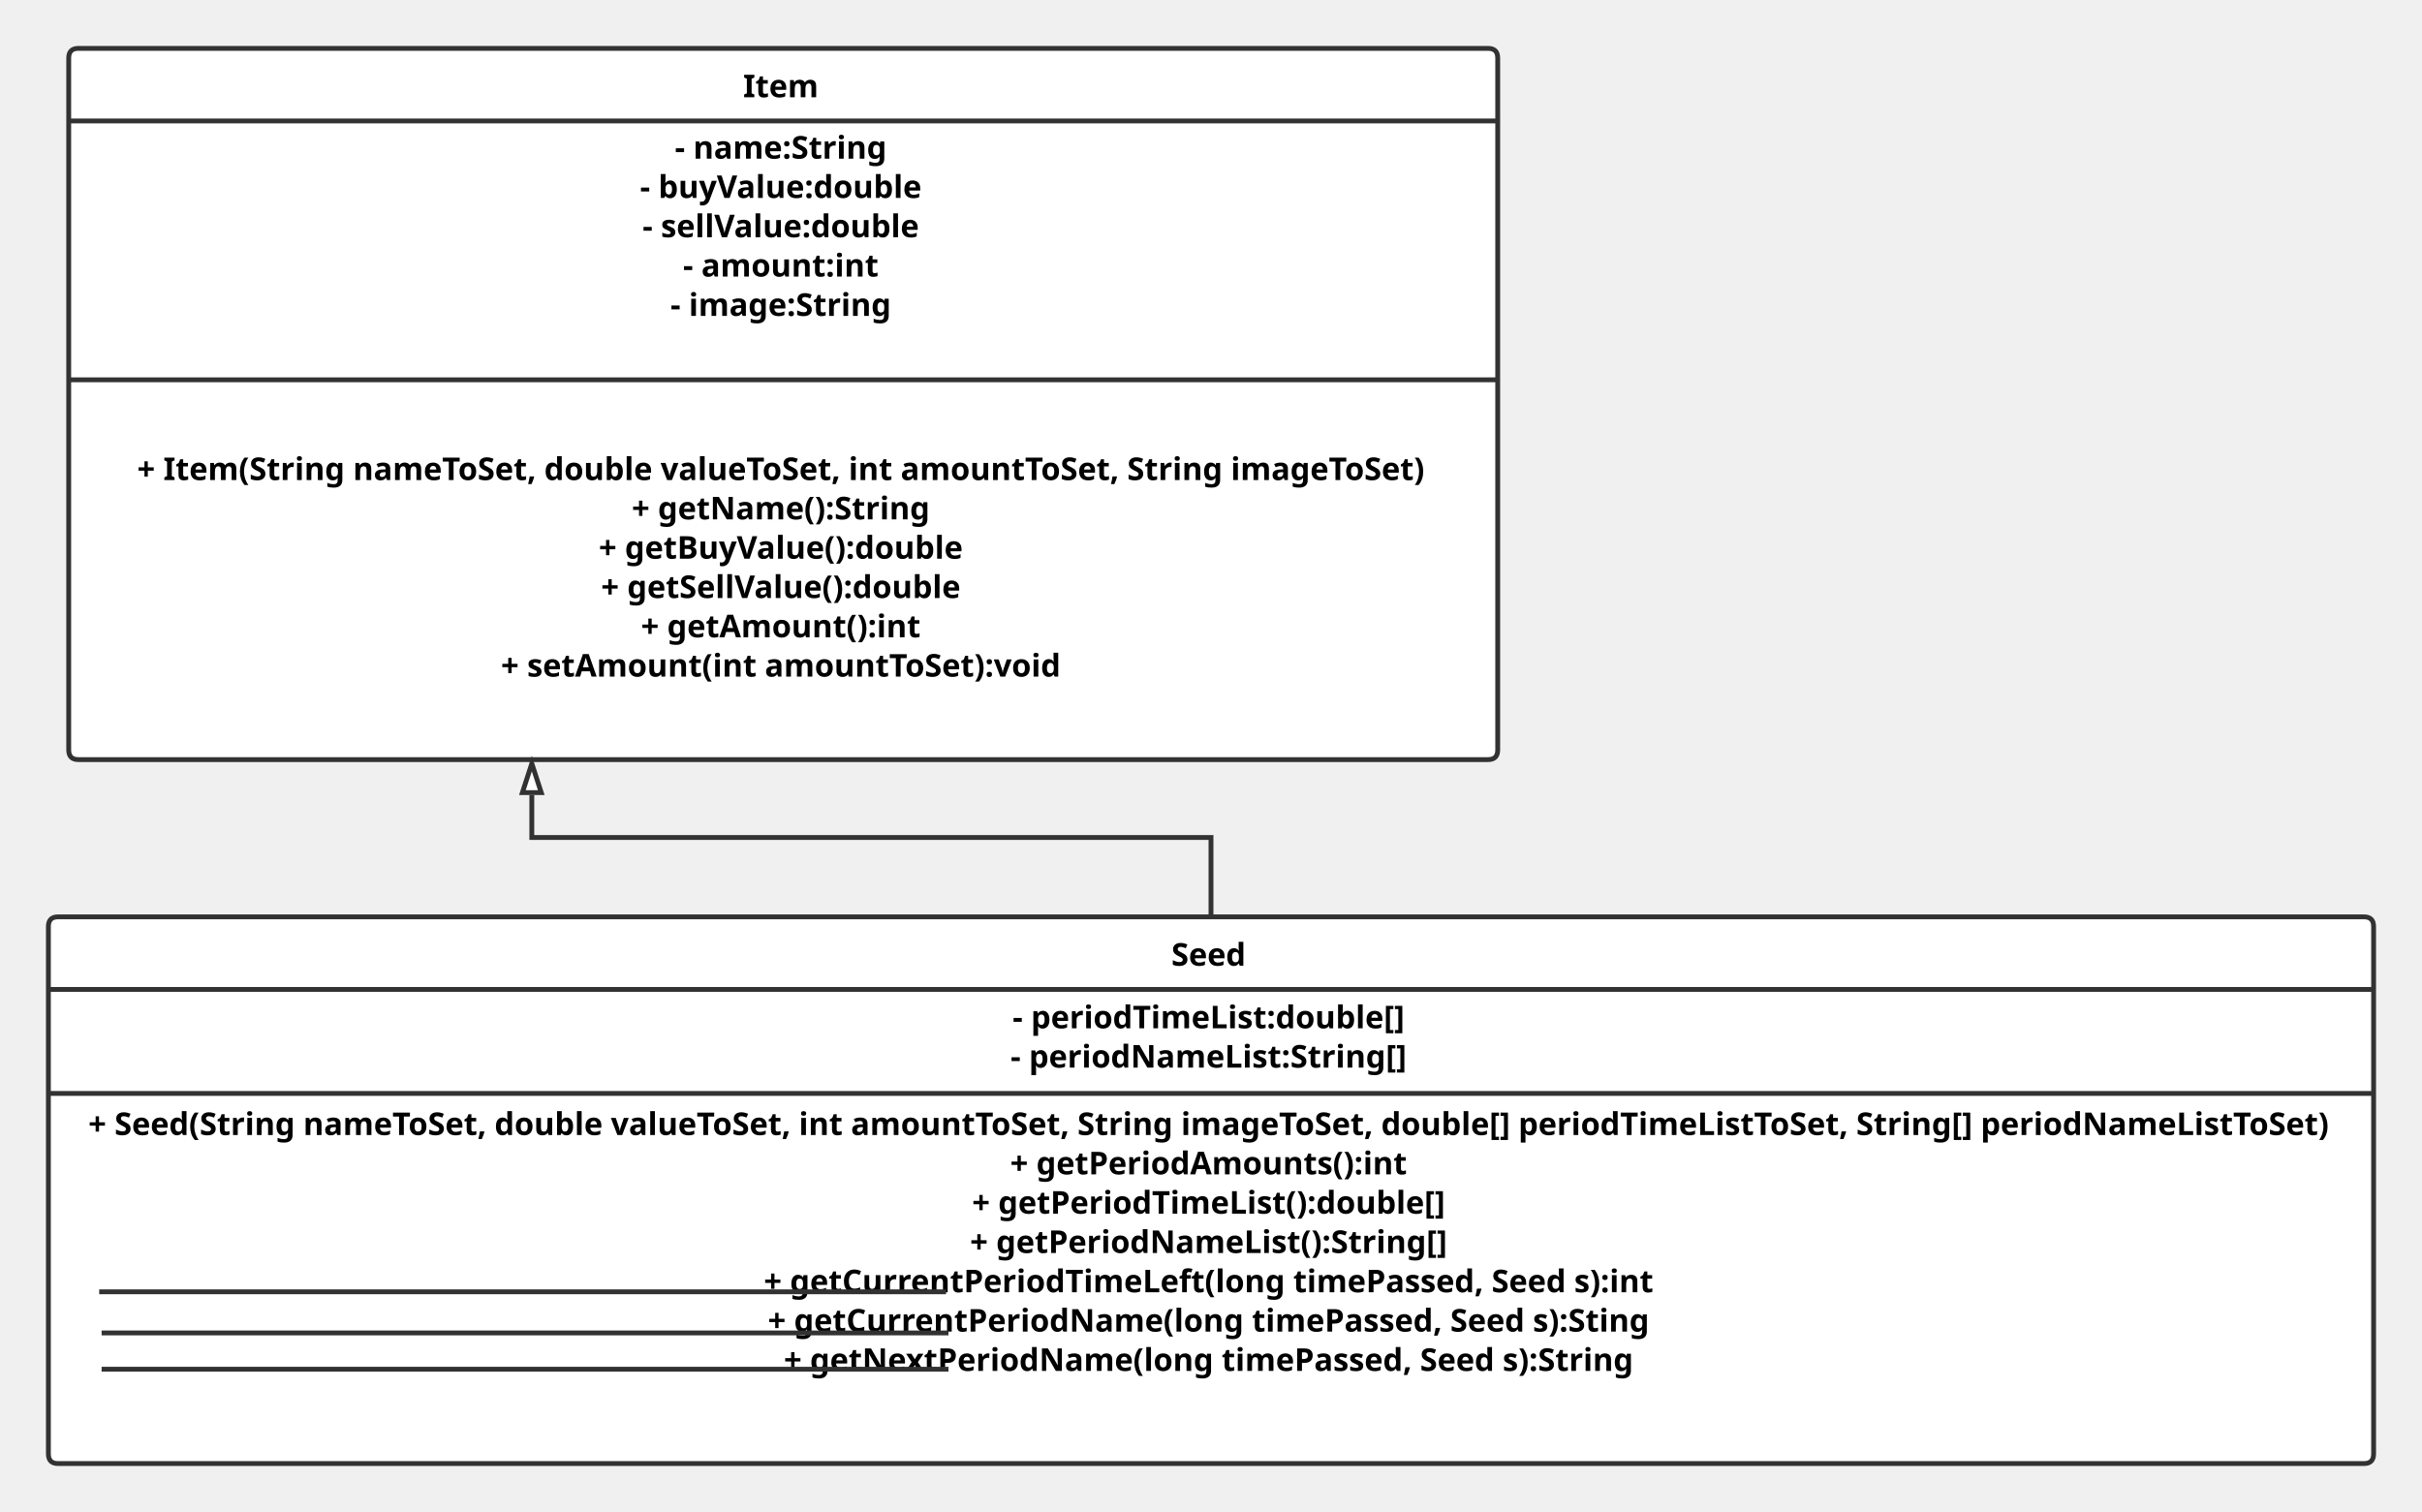
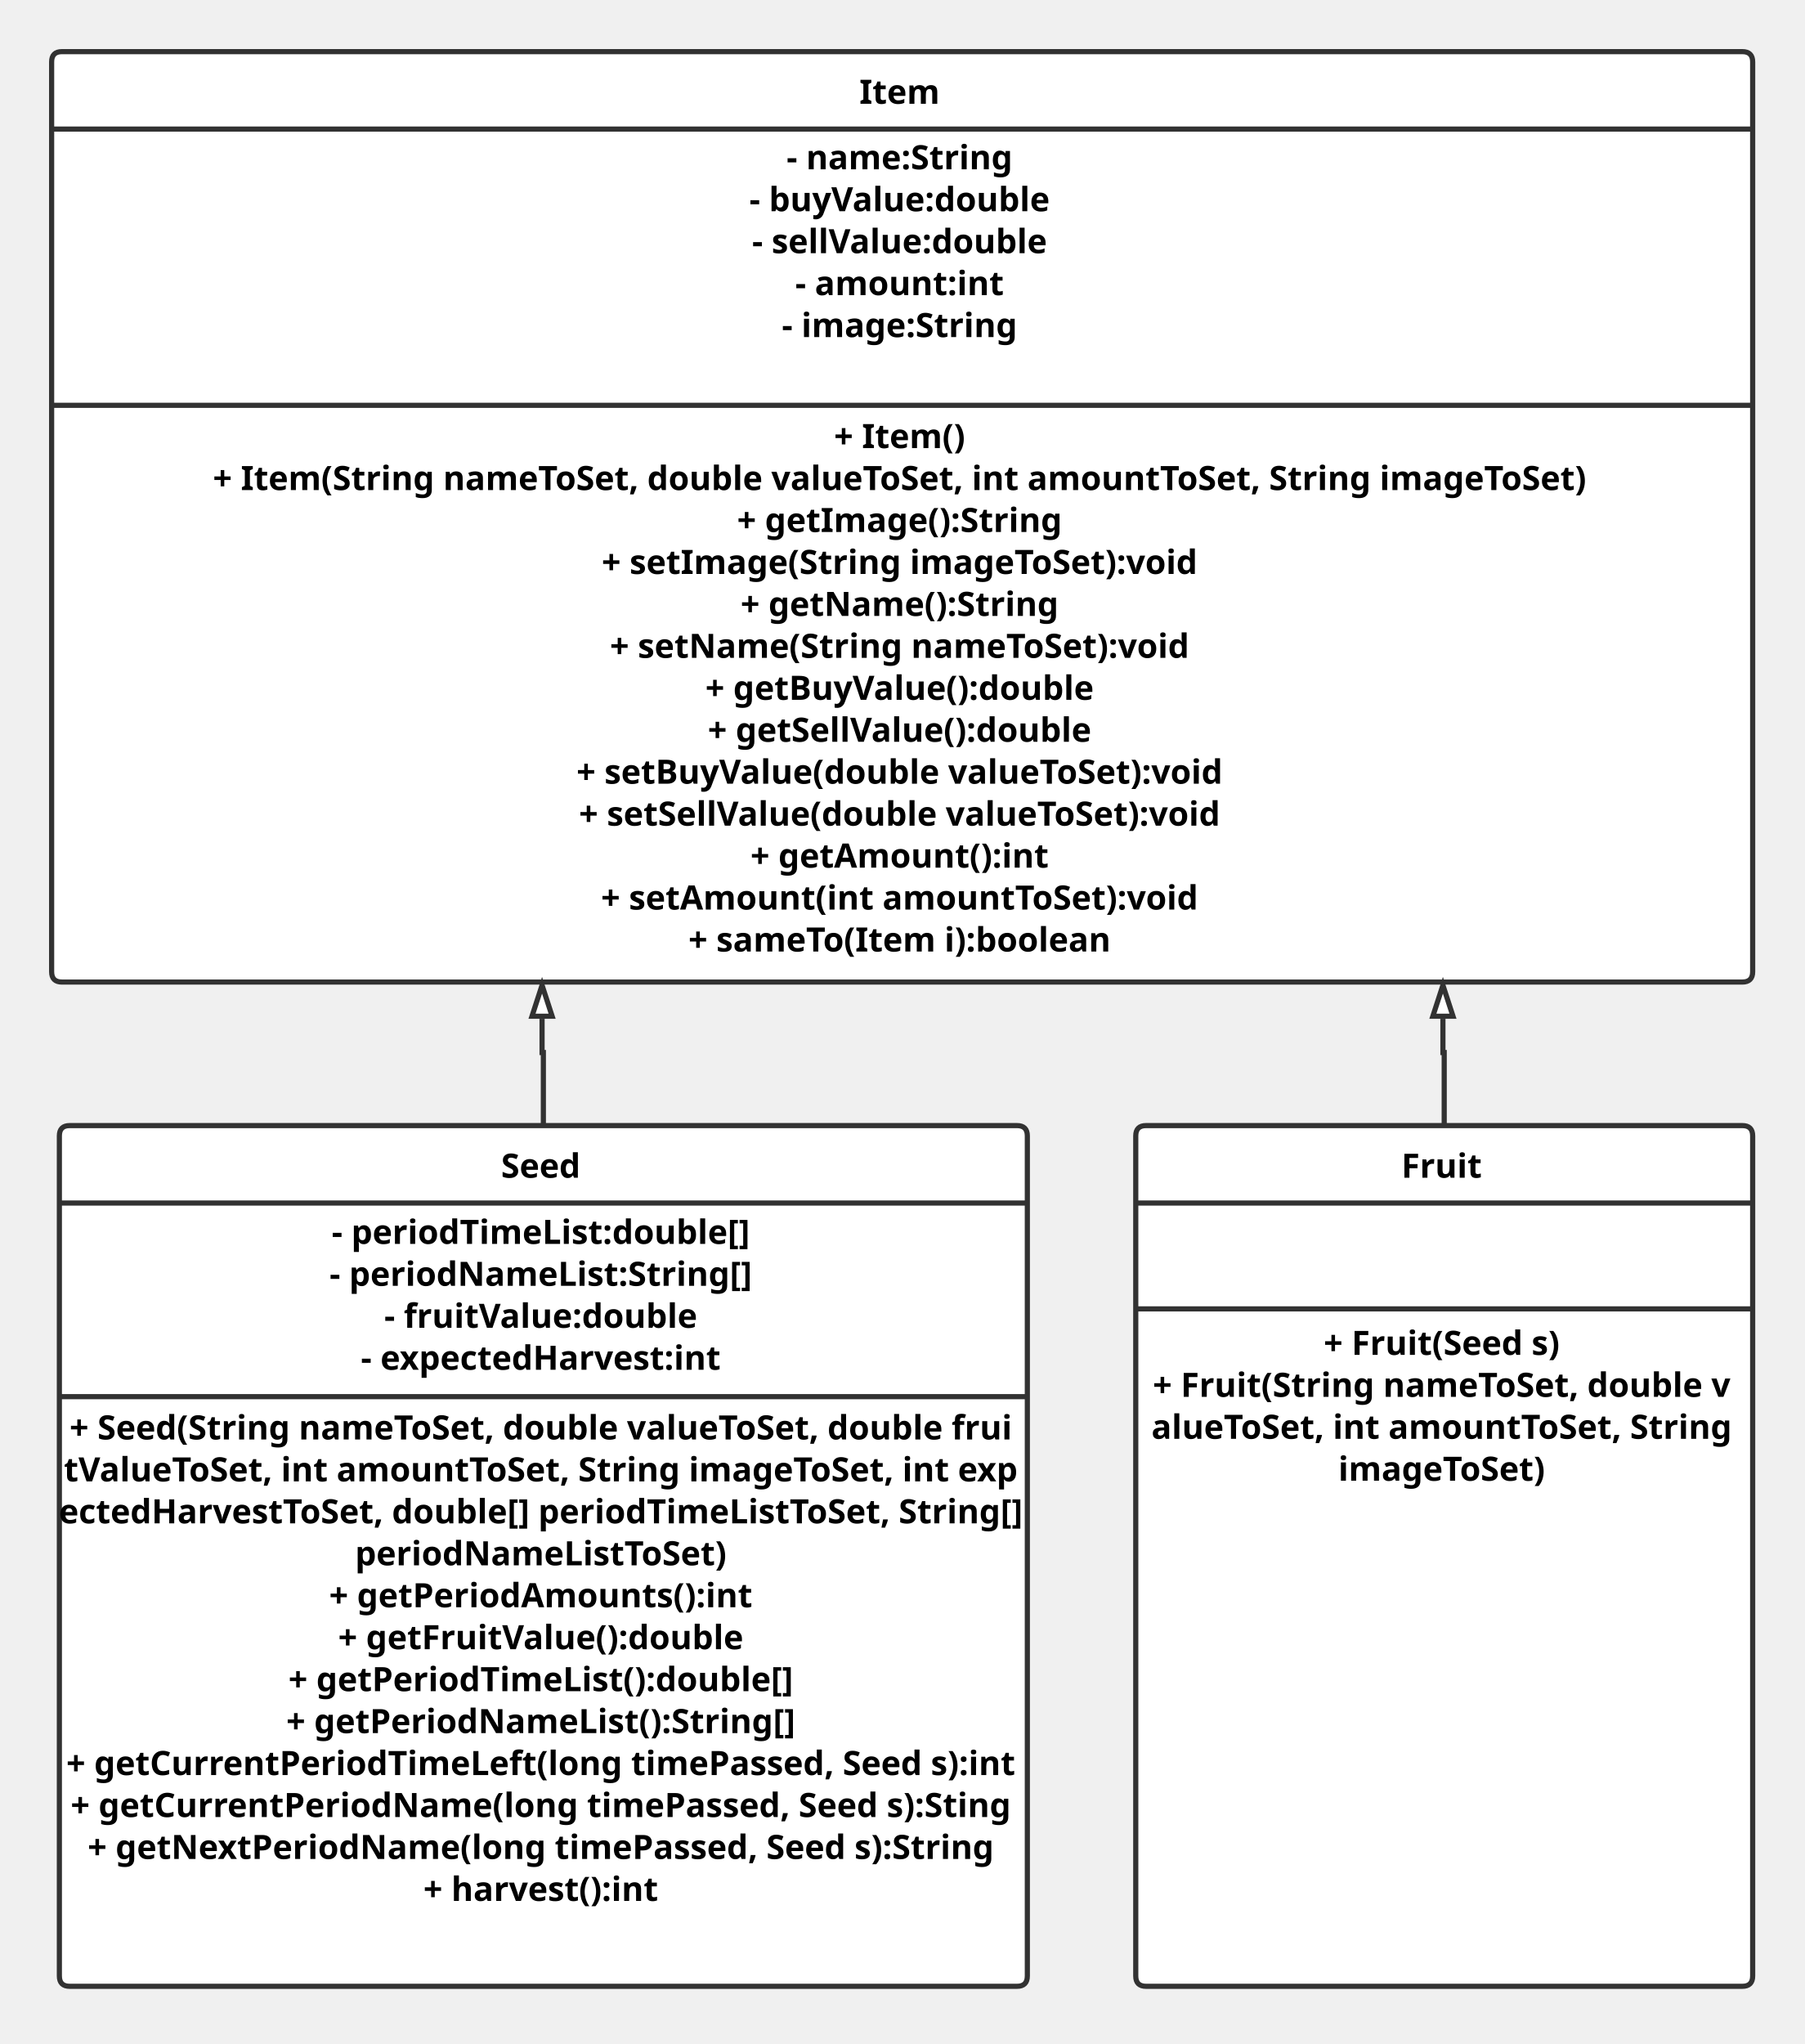
- <svg xmlns="http://www.w3.org/2000/svg" id="processonSvg1000" viewBox="61.2 63.6 1001.0 625.0" width="1001.0" height="625.0">
+ <svg xmlns="http://www.w3.org/2000/svg" id="processonSvg1000" viewBox="0.6 0.6 699 791.75" width="699" height="791.75">
  <defs id="ProcessOnDefs1001">
-     <marker id="ProcessOnMarker1053" markerUnits="userSpaceOnUse" orient="auto" markerWidth="16.236" markerHeight="10.551" viewBox="-1.0 -1.376 16.236 10.551" refX="-1.0" refY="3.899">
-       <path id="ProcessOnPath1054" d="M12.0 3.899L0.0 7.798V0.0Z" stroke="#323232" stroke-width="2.0" fill="#fff" transform="matrix(1.0,0.0,0.0,1.0,0.0,0.0)" />
+     <marker id="ProcessOnMarker1074" markerUnits="userSpaceOnUse" orient="auto" markerWidth="16.236" markerHeight="10.551" viewBox="-1.0 -1.376 16.236 10.551" refX="-1.0" refY="3.899">
+       <path id="ProcessOnPath1075" d="M12.0 3.899L0.0 7.798V0.0Z" stroke="#323232" stroke-width="2.0" fill="#fff" transform="matrix(1.0,0.0,0.0,1.0,0.0,0.0)" />
+     </marker>
+     <marker id="ProcessOnMarker1078" markerUnits="userSpaceOnUse" orient="auto" markerWidth="16.236" markerHeight="10.551" viewBox="-1.0 -1.376 16.236 10.551" refX="-1.0" refY="3.899">
+       <path id="ProcessOnPath1079" d="M12.0 3.899L0.0 7.798V0.0Z" stroke="#323232" stroke-width="2.0" fill="#fff" transform="matrix(1.0,0.0,0.0,1.0,0.0,0.0)" />
    </marker>
  </defs>
  <g id="ProcessOnG1002">
-     <path id="ProcessOnPath1003" d="M61.2 63.6H1062.2V688.6H61.2V63.6Z" fill="none" />
+     <path id="ProcessOnPath1003" d="M0.6 0.6H699.6V792.35H0.6V0.6Z" fill="none" />
    <g id="ProcessOnG1004">
-       <g id="ProcessOnG1005" transform="matrix(1.0,0.0,0.0,1.0,89.59999,83.6)" opacity="1.0">
-         <path id="ProcessOnPath1006" d="M0.0 4.0Q0.0 0.0 4.0 0.0L586.6 0.0Q590.6 0.0 590.6 4.0L590.6 290.0Q590.6 294.0 586.6 294.0L4.0 294.0Q0.0 294.0 0.0 290.0Z" stroke="#323232" stroke-width="2.0" stroke-dasharray="none" opacity="1.0" fill="#ffffff" />
-         <path id="ProcessOnPath1007" d="M0.0 30.0L590.6 30.0M0.0 137.0L590.6 137.0" stroke="#323232" stroke-width="2.0" stroke-dasharray="none" opacity="1.0" fill="none" />
-         <path id="ProcessOnPath1008" d="M0.0 0.0L590.6 0.0L590.6 294.0L0.0 294.0Z" stroke="none" stroke-width="0.0" stroke-dasharray="none" opacity="1.0" fill="none" />
+       <g id="ProcessOnG1005" transform="matrix(1.0,0.0,0.0,1.0,20.59999,20.6)" opacity="1.0">
+         <path id="ProcessOnPath1006" d="M0.0 4.0Q0.0 0.0 4.0 0.0L655 0.0Q659 0.0 659 4.0L659 356.4Q659 360.4 655 360.4L4.0 360.4Q0.0 360.4 0.0 356.4Z" stroke="#323232" stroke-width="2.0" stroke-dasharray="none" opacity="1.0" fill="#ffffff" />
+         <path id="ProcessOnPath1007" d="M0.0 30.0L659 30.0M0.0 137.0L659 137.0" stroke="#323232" stroke-width="2.0" stroke-dasharray="none" opacity="1.0" fill="none" />
+         <path id="ProcessOnPath1008" d="M0.0 0.0L659 0.0L659 360.4L0.0 360.4Z" stroke="none" stroke-width="0.0" stroke-dasharray="none" opacity="1.0" fill="none" />
        <g id="ProcessOnG1009" transform="matrix(1.0,0.0,0.0,1.0,10.0,6.875)">
-           <text id="ProcessOnText1010" fill="#000000" font-size="13" x="284.3" y="13.325" font-family="微软雅黑" font-weight="bold" font-style="normal" text-decoration="none" family="微软雅黑" text-anchor="middle" size="13">Item</text>
+           <text id="ProcessOnText1010" fill="#000000" font-size="13" x="318.5" y="13.325" font-family="微软雅黑" font-weight="bold" font-style="normal" text-decoration="none" family="微软雅黑" text-anchor="middle" size="13">Item</text>
        </g>
        <g id="ProcessOnG1011" transform="matrix(1.0,0.0,0.0,1.0,10.0,32.25)">
-           <text id="ProcessOnText1012" fill="#000000" font-size="13" x="284.3" y="13.325" font-family="微软雅黑" font-weight="bold" font-style="normal" text-decoration="none" family="微软雅黑" text-anchor="middle" size="13">- name:String</text>
-           <text id="ProcessOnText1013" fill="#000000" font-size="13" x="284.3" y="29.575" font-family="微软雅黑" font-weight="bold" font-style="normal" text-decoration="none" family="微软雅黑" text-anchor="middle" size="13">- buyValue:double</text>
-           <text id="ProcessOnText1014" fill="#000000" font-size="13" x="284.3" y="45.825" font-family="微软雅黑" font-weight="bold" font-style="normal" text-decoration="none" family="微软雅黑" text-anchor="middle" size="13">- sellValue:double</text>
-           <text id="ProcessOnText1015" fill="#000000" font-size="13" x="284.3" y="62.075" font-family="微软雅黑" font-weight="bold" font-style="normal" text-decoration="none" family="微软雅黑" text-anchor="middle" size="13">- amount:int</text>
-           <text id="ProcessOnText1016" fill="#000000" font-size="13" x="284.3" y="78.325" font-family="微软雅黑" font-weight="bold" font-style="normal" text-decoration="none" family="微软雅黑" text-anchor="middle" size="13">- image:String</text>
-           <text id="ProcessOnText1017" fill="#000000" font-size="13" x="284.3" y="94.575" font-family="微软雅黑" font-weight="bold" font-style="normal" text-decoration="none" family="微软雅黑" text-anchor="middle" size="13" />
+           <text id="ProcessOnText1012" fill="#000000" font-size="13" x="318.5" y="13.325" font-family="微软雅黑" font-weight="bold" font-style="normal" text-decoration="none" family="微软雅黑" text-anchor="middle" size="13">- name:String</text>
+           <text id="ProcessOnText1013" fill="#000000" font-size="13" x="318.5" y="29.575" font-family="微软雅黑" font-weight="bold" font-style="normal" text-decoration="none" family="微软雅黑" text-anchor="middle" size="13">- buyValue:double</text>
+           <text id="ProcessOnText1014" fill="#000000" font-size="13" x="318.5" y="45.825" font-family="微软雅黑" font-weight="bold" font-style="normal" text-decoration="none" family="微软雅黑" text-anchor="middle" size="13">- sellValue:double</text>
+           <text id="ProcessOnText1015" fill="#000000" font-size="13" x="318.5" y="62.075" font-family="微软雅黑" font-weight="bold" font-style="normal" text-decoration="none" family="微软雅黑" text-anchor="middle" size="13">- amount:int</text>
+           <text id="ProcessOnText1016" fill="#000000" font-size="13" x="318.5" y="78.325" font-family="微软雅黑" font-weight="bold" font-style="normal" text-decoration="none" family="微软雅黑" text-anchor="middle" size="13">- image:String</text>
+           <text id="ProcessOnText1017" fill="#000000" font-size="13" x="318.5" y="94.575" font-family="微软雅黑" font-weight="bold" font-style="normal" text-decoration="none" family="微软雅黑" text-anchor="middle" size="13" />
        </g>
-         <g id="ProcessOnG1018" transform="matrix(1.0,0.0,0.0,1.0,10.0,165.125)">
-           <text id="ProcessOnText1019" fill="#000000" font-size="13" x="284.3" y="13.325" font-family="微软雅黑" font-weight="bold" font-style="normal" text-decoration="none" family="微软雅黑" text-anchor="middle" size="13">+ Item(String nameToSet, double valueToSet, int amountToSet, String imageToSet)</text>
-           <text id="ProcessOnText1020" fill="#000000" font-size="13" x="284.3" y="29.575" font-family="微软雅黑" font-weight="bold" font-style="normal" text-decoration="none" family="微软雅黑" text-anchor="middle" size="13">+ getName():String</text>
-           <text id="ProcessOnText1021" fill="#000000" font-size="13" x="284.3" y="45.825" font-family="微软雅黑" font-weight="bold" font-style="normal" text-decoration="none" family="微软雅黑" text-anchor="middle" size="13">+ getBuyValue():double</text>
-           <text id="ProcessOnText1022" fill="#000000" font-size="13" x="284.3" y="62.075" font-family="微软雅黑" font-weight="bold" font-style="normal" text-decoration="none" family="微软雅黑" text-anchor="middle" size="13">+ getSellValue():double</text>
-           <text id="ProcessOnText1023" fill="#000000" font-size="13" x="284.3" y="78.325" font-family="微软雅黑" font-weight="bold" font-style="normal" text-decoration="none" family="微软雅黑" text-anchor="middle" size="13">+ getAmount():int</text>
-           <text id="ProcessOnText1024" fill="#000000" font-size="13" x="284.3" y="94.575" font-family="微软雅黑" font-weight="bold" font-style="normal" text-decoration="none" family="微软雅黑" text-anchor="middle" size="13">+ setAmount(int amountToSet):void</text>
-           <text id="ProcessOnText1025" fill="#000000" font-size="13" x="284.3" y="110.825" font-family="微软雅黑" font-weight="bold" font-style="normal" text-decoration="none" family="微软雅黑" text-anchor="middle" size="13" />
+         <g id="ProcessOnG1018" transform="matrix(1.0,0.0,0.0,1.0,10.0,140.25)">
+           <text id="ProcessOnText1019" fill="#000000" font-size="13" x="318.5" y="13.325" font-family="微软雅黑" font-weight="bold" font-style="normal" text-decoration="none" family="微软雅黑" text-anchor="middle" size="13">+ Item()</text>
+           <text id="ProcessOnText1020" fill="#000000" font-size="13" x="318.5" y="29.575" font-family="微软雅黑" font-weight="bold" font-style="normal" text-decoration="none" family="微软雅黑" text-anchor="middle" size="13">+ Item(String nameToSet, double valueToSet, int amountToSet, String imageToSet)</text>
+           <text id="ProcessOnText1021" fill="#000000" font-size="13" x="318.5" y="45.825" font-family="微软雅黑" font-weight="bold" font-style="normal" text-decoration="none" family="微软雅黑" text-anchor="middle" size="13">+ getImage():String</text>
+           <text id="ProcessOnText1022" fill="#000000" font-size="13" x="318.5" y="62.075" font-family="微软雅黑" font-weight="bold" font-style="normal" text-decoration="none" family="微软雅黑" text-anchor="middle" size="13">+ setImage(String imageToSet):void</text>
+           <text id="ProcessOnText1023" fill="#000000" font-size="13" x="318.5" y="78.325" font-family="微软雅黑" font-weight="bold" font-style="normal" text-decoration="none" family="微软雅黑" text-anchor="middle" size="13">+ getName():String</text>
+           <text id="ProcessOnText1024" fill="#000000" font-size="13" x="318.5" y="94.575" font-family="微软雅黑" font-weight="bold" font-style="normal" text-decoration="none" family="微软雅黑" text-anchor="middle" size="13">+ setName(String nameToSet):void</text>
+           <text id="ProcessOnText1025" fill="#000000" font-size="13" x="318.5" y="110.825" font-family="微软雅黑" font-weight="bold" font-style="normal" text-decoration="none" family="微软雅黑" text-anchor="middle" size="13">+ getBuyValue():double</text>
+           <text id="ProcessOnText1026" fill="#000000" font-size="13" x="318.5" y="127.075" font-family="微软雅黑" font-weight="bold" font-style="normal" text-decoration="none" family="微软雅黑" text-anchor="middle" size="13">+ getSellValue():double</text>
+           <text id="ProcessOnText1027" fill="#000000" font-size="13" x="318.5" y="143.325" font-family="微软雅黑" font-weight="bold" font-style="normal" text-decoration="none" family="微软雅黑" text-anchor="middle" size="13">+ setBuyValue(double valueToSet):void</text>
+           <text id="ProcessOnText1028" fill="#000000" font-size="13" x="318.5" y="159.575" font-family="微软雅黑" font-weight="bold" font-style="normal" text-decoration="none" family="微软雅黑" text-anchor="middle" size="13">+ setSellValue(double valueToSet):void</text>
+           <text id="ProcessOnText1029" fill="#000000" font-size="13" x="318.5" y="175.825" font-family="微软雅黑" font-weight="bold" font-style="normal" text-decoration="none" family="微软雅黑" text-anchor="middle" size="13">+ getAmount():int</text>
+           <text id="ProcessOnText1030" fill="#000000" font-size="13" x="318.5" y="192.075" font-family="微软雅黑" font-weight="bold" font-style="normal" text-decoration="none" family="微软雅黑" text-anchor="middle" size="13">+ setAmount(int amountToSet):void</text>
+           <text id="ProcessOnText1031" fill="#000000" font-size="13" x="318.5" y="208.325" font-family="微软雅黑" font-weight="bold" font-style="normal" text-decoration="none" family="微软雅黑" text-anchor="middle" size="13">+ sameTo(Item i):boolean</text>
+           <text id="ProcessOnText1032" fill="#000000" font-size="13" x="318.5" y="224.575" font-family="微软雅黑" font-weight="bold" font-style="normal" text-decoration="none" family="微软雅黑" text-anchor="middle" size="13" />
        </g>
      </g>
-       <g id="ProcessOnG1026" transform="matrix(1.0,0.0,0.0,1.0,81.2,442.6)" opacity="1.0">
-         <path id="ProcessOnPath1027" d="M0.0 4.0Q0.0 0.0 4.0 0.0L957.0 0.0Q961.0 0.0 961.0 4.0L961.0 222.0Q961.0 226.0 957.0 226.0L4.0 226.0Q0.0 226.0 0.0 222.0Z" stroke="#323232" stroke-width="2.0" stroke-dasharray="none" opacity="1.0" fill="#ffffff" />
-         <path id="ProcessOnPath1028" d="M0.0 30.0L961.0 30.0M0.0 73.0L961.0 73.0" stroke="#323232" stroke-width="2.0" stroke-dasharray="none" opacity="1.0" fill="none" />
-         <path id="ProcessOnPath1029" d="M0.0 0.0L961.0 0.0L961.0 226.0L0.0 226.0Z" stroke="none" stroke-width="0.0" stroke-dasharray="none" opacity="1.0" fill="none" />
-         <g id="ProcessOnG1030" transform="matrix(1.0,0.0,0.0,1.0,10.0,6.875)">
-           <text id="ProcessOnText1031" fill="#000000" font-size="13" x="469.5" y="13.325" font-family="微软雅黑" font-weight="bold" font-style="normal" text-decoration="none" family="微软雅黑" text-anchor="middle" size="13">Seed</text>
+       <g id="ProcessOnG1033" transform="matrix(1.0,0.0,0.0,1.0,23.59999,436.6)" opacity="1.0">
+         <path id="ProcessOnPath1034" d="M0.0 4.0Q0.0 0.0 4.0 0.0L371 0.0Q375 0.0 375 4.0L375 329.4Q375 333.4 371 333.4L4.0 333.4Q0.0 333.4 0.0 329.4Z" stroke="#323232" stroke-width="2.0" stroke-dasharray="none" opacity="1.0" fill="#ffffff" />
+         <path id="ProcessOnPath1035" d="M0.0 30.0L375 30.0M0.0 105.0L375 105.0" stroke="#323232" stroke-width="2.0" stroke-dasharray="none" opacity="1.0" fill="none" />
+         <path id="ProcessOnPath1036" d="M0.0 0.0L375 0.0L375 333.4L0.0 333.4Z" stroke="none" stroke-width="0.0" stroke-dasharray="none" opacity="1.0" fill="none" />
+         <g id="ProcessOnG1037" transform="matrix(1.0,0.0,0.0,1.0,10.0,6.875)">
+           <text id="ProcessOnText1038" fill="#000000" font-size="13" x="176.5" y="13.325" font-family="微软雅黑" font-weight="bold" font-style="normal" text-decoration="none" family="微软雅黑" text-anchor="middle" size="13">Seed</text>
        </g>
-         <g id="ProcessOnG1032" transform="matrix(1.0,0.0,0.0,1.0,10.0,32.75)">
-           <text id="ProcessOnText1033" fill="#000000" font-size="13" x="469.5" y="13.325" font-family="微软雅黑" font-weight="bold" font-style="normal" text-decoration="none" family="微软雅黑" text-anchor="middle" size="13">- periodTimeList:double[]</text>
-           <text id="ProcessOnText1034" fill="#000000" font-size="13" x="469.5" y="29.575" font-family="微软雅黑" font-weight="bold" font-style="normal" text-decoration="none" family="微软雅黑" text-anchor="middle" size="13">- periodNameList:String[]</text>
+         <g id="ProcessOnG1039" transform="matrix(1.0,0.0,0.0,1.0,10.0,32.5)">
+           <text id="ProcessOnText1040" fill="#000000" font-size="13" x="176.5" y="13.325" font-family="微软雅黑" font-weight="bold" font-style="normal" text-decoration="none" family="微软雅黑" text-anchor="middle" size="13">- periodTimeList:double[]</text>
+           <text id="ProcessOnText1041" fill="#000000" font-size="13" x="176.5" y="29.575" font-family="微软雅黑" font-weight="bold" font-style="normal" text-decoration="none" family="微软雅黑" text-anchor="middle" size="13">- periodNameList:String[]</text>
+           <text id="ProcessOnText1042" fill="#000000" font-size="13" x="176.5" y="45.825" font-family="微软雅黑" font-weight="bold" font-style="normal" text-decoration="none" family="微软雅黑" text-anchor="middle" size="13">- fruitValue:double</text>
+           <text id="ProcessOnText1043" fill="#000000" font-size="13" x="176.5" y="62.075" font-family="微软雅黑" font-weight="bold" font-style="normal" text-decoration="none" family="微软雅黑" text-anchor="middle" size="13">- expectedHarvest:int</text>
        </g>
-         <g id="ProcessOnG1035" transform="matrix(1.0,0.0,0.0,1.0,10.0,76.875)">
-           <text id="ProcessOnText1036" fill="#000000" font-size="13" x="469.5" y="13.325" font-family="微软雅黑" font-weight="bold" font-style="normal" text-decoration="none" family="微软雅黑" text-anchor="middle" size="13">+ Seed(String nameToSet, double valueToSet, int amountToSet, String imageToSet, double[] periodTimeListToSet, String[] periodNameListToSet)</text>
-           <text id="ProcessOnText1037" fill="#000000" font-size="13" x="469.5" y="29.575" font-family="微软雅黑" font-weight="bold" font-style="normal" text-decoration="none" family="微软雅黑" text-anchor="middle" size="13">+ getPeriodAmounts():int</text>
-           <text id="ProcessOnText1038" fill="#000000" font-size="13" x="469.5" y="45.825" font-family="微软雅黑" font-weight="bold" font-style="normal" text-decoration="none" family="微软雅黑" text-anchor="middle" size="13">+ getPeriodTimeList():double[]</text>
-           <text id="ProcessOnText1039" fill="#000000" font-size="13" x="469.5" y="62.075" font-family="微软雅黑" font-weight="bold" font-style="normal" text-decoration="none" family="微软雅黑" text-anchor="middle" size="13">+ getPeriodNameList():String[]</text>
-           <text id="ProcessOnText1040" fill="#000000" font-size="13" x="469.5" y="78.325" font-family="微软雅黑" font-weight="bold" font-style="normal" text-decoration="none" family="微软雅黑" text-anchor="middle" size="13">+ getCurrentPeriodTimeLeft(long timePassed, Seed s):int</text>
-           <text id="ProcessOnText1041" fill="#000000" font-size="13" x="469.5" y="94.575" font-family="微软雅黑" font-weight="bold" font-style="normal" text-decoration="none" family="微软雅黑" text-anchor="middle" size="13">+ getCurrentPeriodName(long timePassed, Seed s):Sting</text>
-           <text id="ProcessOnText1042" fill="#000000" font-size="13" x="469.5" y="110.825" font-family="微软雅黑" font-weight="bold" font-style="normal" text-decoration="none" family="微软雅黑" text-anchor="middle" size="13">+ getNextPeriodName(long timePassed, Seed s):String</text>
-           <text id="ProcessOnText1043" fill="#000000" font-size="13" x="469.5" y="127.075" font-family="微软雅黑" font-weight="bold" font-style="normal" text-decoration="none" family="微软雅黑" text-anchor="middle" size="13" />
-           <text id="ProcessOnText1044" fill="#000000" font-size="13" x="469.5" y="143.325" font-family="微软雅黑" font-weight="bold" font-style="normal" text-decoration="none" family="微软雅黑" text-anchor="middle" size="13" />
+         <g id="ProcessOnG1044" transform="matrix(1.0,0.0,0.0,1.0,10.0,108.25)">
+           <text id="ProcessOnText1045" fill="#000000" font-size="13" x="176.5" y="13.325" font-family="微软雅黑" font-weight="bold" font-style="normal" text-decoration="none" family="微软雅黑" text-anchor="middle" size="13">+ Seed(String nameToSet, double valueToSet, double frui</text>
+           <text id="ProcessOnText1046" fill="#000000" font-size="13" x="176.5" y="29.575" font-family="微软雅黑" font-weight="bold" font-style="normal" text-decoration="none" family="微软雅黑" text-anchor="middle" size="13">tValueToSet, int amountToSet, String imageToSet, int exp</text>
+           <text id="ProcessOnText1047" fill="#000000" font-size="13" x="176.5" y="45.825" font-family="微软雅黑" font-weight="bold" font-style="normal" text-decoration="none" family="微软雅黑" text-anchor="middle" size="13">ectedHarvestToSet, double[] periodTimeListToSet, String[]</text>
+           <text id="ProcessOnText1048" fill="#000000" font-size="13" x="176.5" y="62.075" font-family="微软雅黑" font-weight="bold" font-style="normal" text-decoration="none" family="微软雅黑" text-anchor="middle" size="13">periodNameListToSet)</text>
+           <text id="ProcessOnText1049" fill="#000000" font-size="13" x="176.5" y="78.325" font-family="微软雅黑" font-weight="bold" font-style="normal" text-decoration="none" family="微软雅黑" text-anchor="middle" size="13">+ getPeriodAmounts():int</text>
+           <text id="ProcessOnText1050" fill="#000000" font-size="13" x="176.5" y="94.575" font-family="微软雅黑" font-weight="bold" font-style="normal" text-decoration="none" family="微软雅黑" text-anchor="middle" size="13">+ getFruitValue():double</text>
+           <text id="ProcessOnText1051" fill="#000000" font-size="13" x="176.5" y="110.825" font-family="微软雅黑" font-weight="bold" font-style="normal" text-decoration="none" family="微软雅黑" text-anchor="middle" size="13">+ getPeriodTimeList():double[]</text>
+           <text id="ProcessOnText1052" fill="#000000" font-size="13" x="176.5" y="127.075" font-family="微软雅黑" font-weight="bold" font-style="normal" text-decoration="none" family="微软雅黑" text-anchor="middle" size="13">+ getPeriodNameList():String[]</text>
+           <text id="ProcessOnText1053" fill="#000000" font-size="13" x="176.5" y="143.325" font-family="微软雅黑" font-weight="bold" font-style="normal" text-decoration="none" family="微软雅黑" text-anchor="middle" size="13">+ getCurrentPeriodTimeLeft(long timePassed, Seed s):int</text>
+           <text id="ProcessOnText1054" fill="#000000" font-size="13" x="176.5" y="159.575" font-family="微软雅黑" font-weight="bold" font-style="normal" text-decoration="none" family="微软雅黑" text-anchor="middle" size="13">+ getCurrentPeriodName(long timePassed, Seed s):Sting</text>
+           <text id="ProcessOnText1055" fill="#000000" font-size="13" x="176.5" y="175.825" font-family="微软雅黑" font-weight="bold" font-style="normal" text-decoration="none" family="微软雅黑" text-anchor="middle" size="13">+ getNextPeriodName(long timePassed, Seed s):String</text>
+           <text id="ProcessOnText1056" fill="#000000" font-size="13" x="176.5" y="192.075" font-family="微软雅黑" font-weight="bold" font-style="normal" text-decoration="none" family="微软雅黑" text-anchor="middle" size="13">+ harvest():int</text>
+           <text id="ProcessOnText1057" fill="#000000" font-size="13" x="176.5" y="208.325" font-family="微软雅黑" font-weight="bold" font-style="normal" text-decoration="none" family="微软雅黑" text-anchor="middle" size="13" />
+           <text id="ProcessOnText1058" fill="#000000" font-size="13" x="176.5" y="224.575" font-family="微软雅黑" font-weight="bold" font-style="normal" text-decoration="none" family="微软雅黑" text-anchor="middle" size="13" />
        </g>
      </g>
-       <g id="ProcessOnG1045">
-         <path id="ProcessOnPath1046" d="M102.2 597.6L277.2 597.6L277.2 597.6L452.2 597.6" stroke="#323232" stroke-width="2.0" stroke-dasharray="none" fill="none" />
+       <g id="ProcessOnG1059" transform="matrix(1.0,0.0,0.0,1.0,440.6,436.6)" opacity="1.0">
+         <path id="ProcessOnPath1060" d="M0.0 4.0Q0.0 0.0 4.0 0.0L235.0 0.0Q239.0 0.0 239.0 4.0L239.0 329.4Q239.0 333.4 235.0 333.4L4.0 333.4Q0.0 333.4 0.0 329.4Z" stroke="#323232" stroke-width="2.0" stroke-dasharray="none" opacity="1.0" fill="#ffffff" />
+         <path id="ProcessOnPath1061" d="M0.0 30.0L239.0 30.0M0.0 71.0L239.0 71.0" stroke="#323232" stroke-width="2.0" stroke-dasharray="none" opacity="1.0" fill="none" />
+         <path id="ProcessOnPath1062" d="M0.0 0.0L239.0 0.0L239.0 333.4L0.0 333.4Z" stroke="none" stroke-width="0.0" stroke-dasharray="none" opacity="1.0" fill="none" />
+         <g id="ProcessOnG1063" transform="matrix(1.0,0.0,0.0,1.0,10.0,6.875)">
+           <text id="ProcessOnText1064" fill="#000000" font-size="13" x="108.5" y="13.325" font-family="微软雅黑" font-weight="bold" font-style="normal" text-decoration="none" family="微软雅黑" text-anchor="middle" size="13">Fruit</text>
+         </g>
+         <g id="ProcessOnG1065" transform="matrix(1.0,0.0,0.0,1.0,10.0,39.875)">
+           <text id="ProcessOnText1066" fill="#000000" font-size="13" x="108.5" y="13.325" font-family="微软雅黑" font-weight="bold" font-style="normal" text-decoration="none" family="微软雅黑" text-anchor="middle" size="13" />
+         </g>
+         <g id="ProcessOnG1067" transform="matrix(1.0,0.0,0.0,1.0,10.0,75.5)">
+           <text id="ProcessOnText1068" fill="#000000" font-size="13" x="108.5" y="13.325" font-family="微软雅黑" font-weight="bold" font-style="normal" text-decoration="none" family="微软雅黑" text-anchor="middle" size="13">+ Fruit(Seed s)</text>
+           <text id="ProcessOnText1069" fill="#000000" font-size="13" x="108.5" y="29.575" font-family="微软雅黑" font-weight="bold" font-style="normal" text-decoration="none" family="微软雅黑" text-anchor="middle" size="13">+ Fruit(String nameToSet, double v</text>
+           <text id="ProcessOnText1070" fill="#000000" font-size="13" x="108.5" y="45.825" font-family="微软雅黑" font-weight="bold" font-style="normal" text-decoration="none" family="微软雅黑" text-anchor="middle" size="13">alueToSet, int amountToSet, String</text>
+           <text id="ProcessOnText1071" fill="#000000" font-size="13" x="108.5" y="62.075" font-family="微软雅黑" font-weight="bold" font-style="normal" text-decoration="none" family="微软雅黑" text-anchor="middle" size="13">imageToSet)</text>
+         </g>
      </g>
-       <g id="ProcessOnG1047">
-         <path id="ProcessOnPath1048" d="M103.2 614.6L278.2 614.6L278.2 614.6L453.2 614.6" stroke="#323232" stroke-width="2.0" stroke-dasharray="none" fill="none" />
+       <g id="ProcessOnG1072">
+         <path id="ProcessOnPath1073" d="M211.1 436.6L211.1 408.3L210.6 408.3L210.6 395.236" stroke="#323232" stroke-width="2.0" stroke-dasharray="none" fill="none" marker-end="url(#ProcessOnMarker1074)" />
      </g>
-       <g id="ProcessOnG1049">
-         <path id="ProcessOnPath1050" d="M103.2 629.6L278.2 629.6L278.2 629.6L453.2 629.6" stroke="#323232" stroke-width="2.0" stroke-dasharray="none" fill="none" />
-       </g>
-       <g id="ProcessOnG1051">
-         <path id="ProcessOnPath1052" d="M561.7 442.6L561.7 409.8L281.0 409.8L281.0 392.236" stroke="#323232" stroke-width="2.0" stroke-dasharray="none" fill="none" marker-end="url(#ProcessOnMarker1053)" />
+       <g id="ProcessOnG1076">
+         <path id="ProcessOnPath1077" d="M560.1 436.6L560.1 408.3L559.6 408.3L559.6 395.236" stroke="#323232" stroke-width="2.0" stroke-dasharray="none" fill="none" marker-end="url(#ProcessOnMarker1078)" />
      </g>
    </g>
  </g>
</svg>
